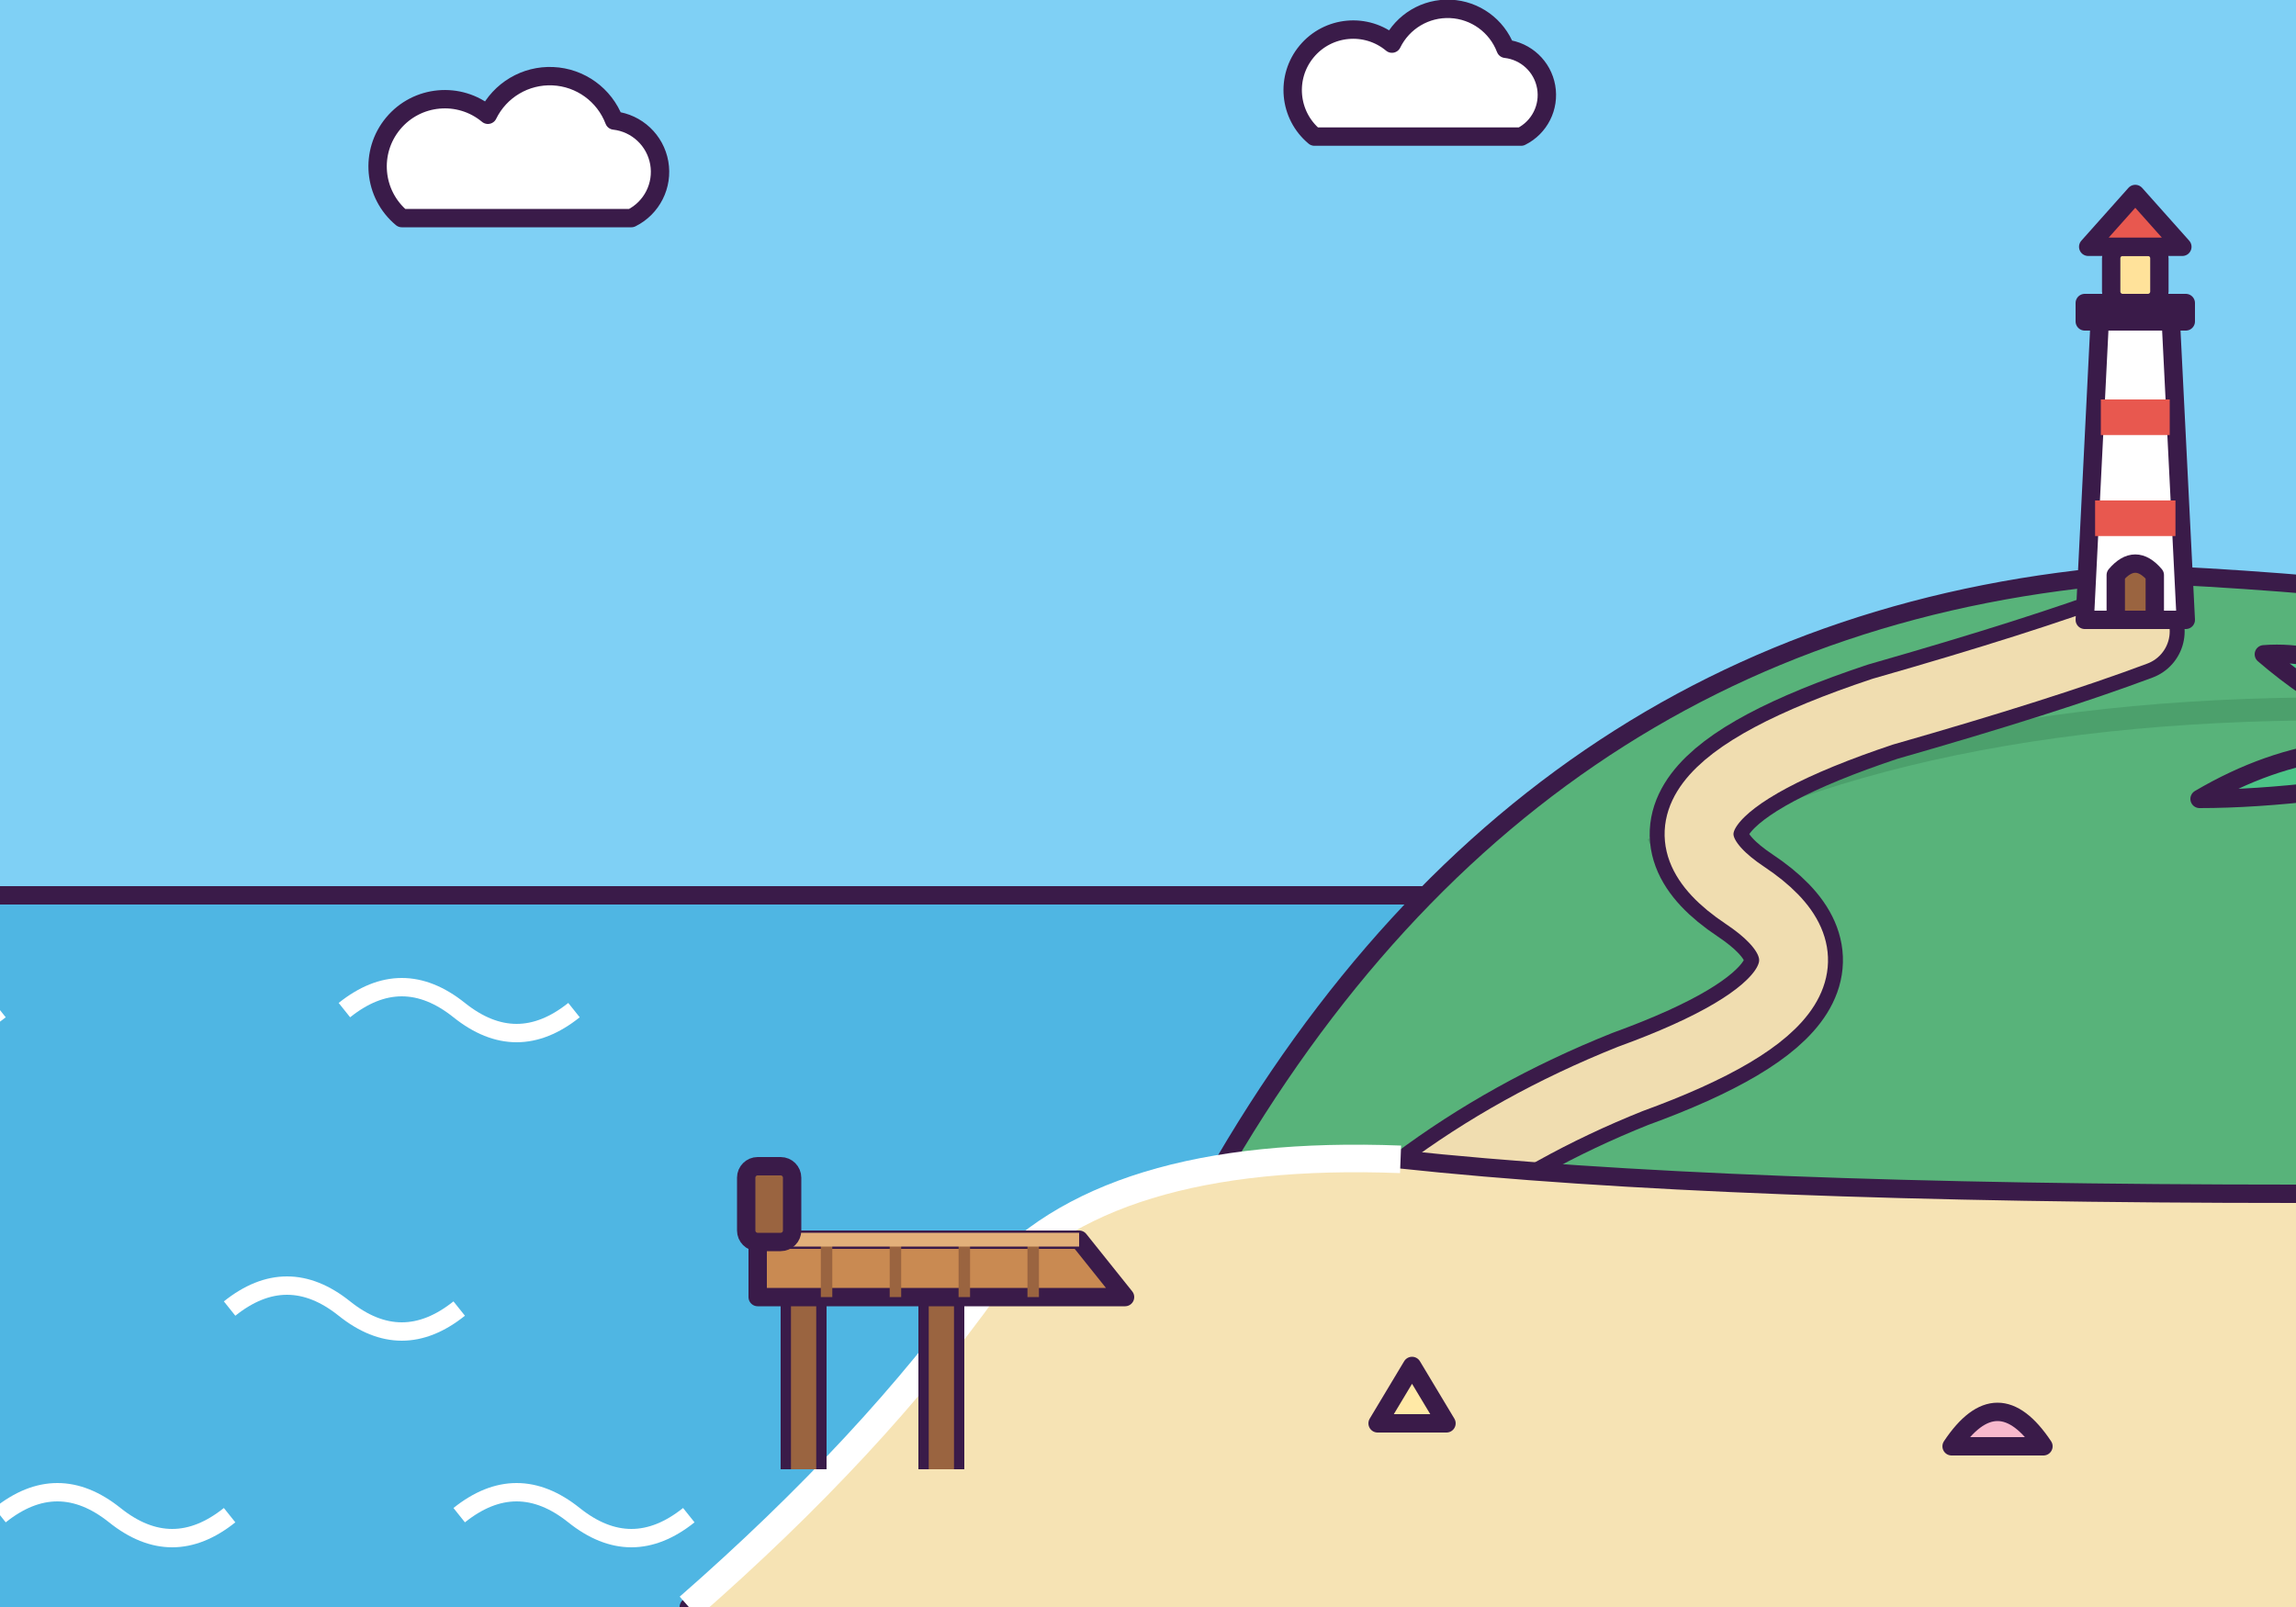
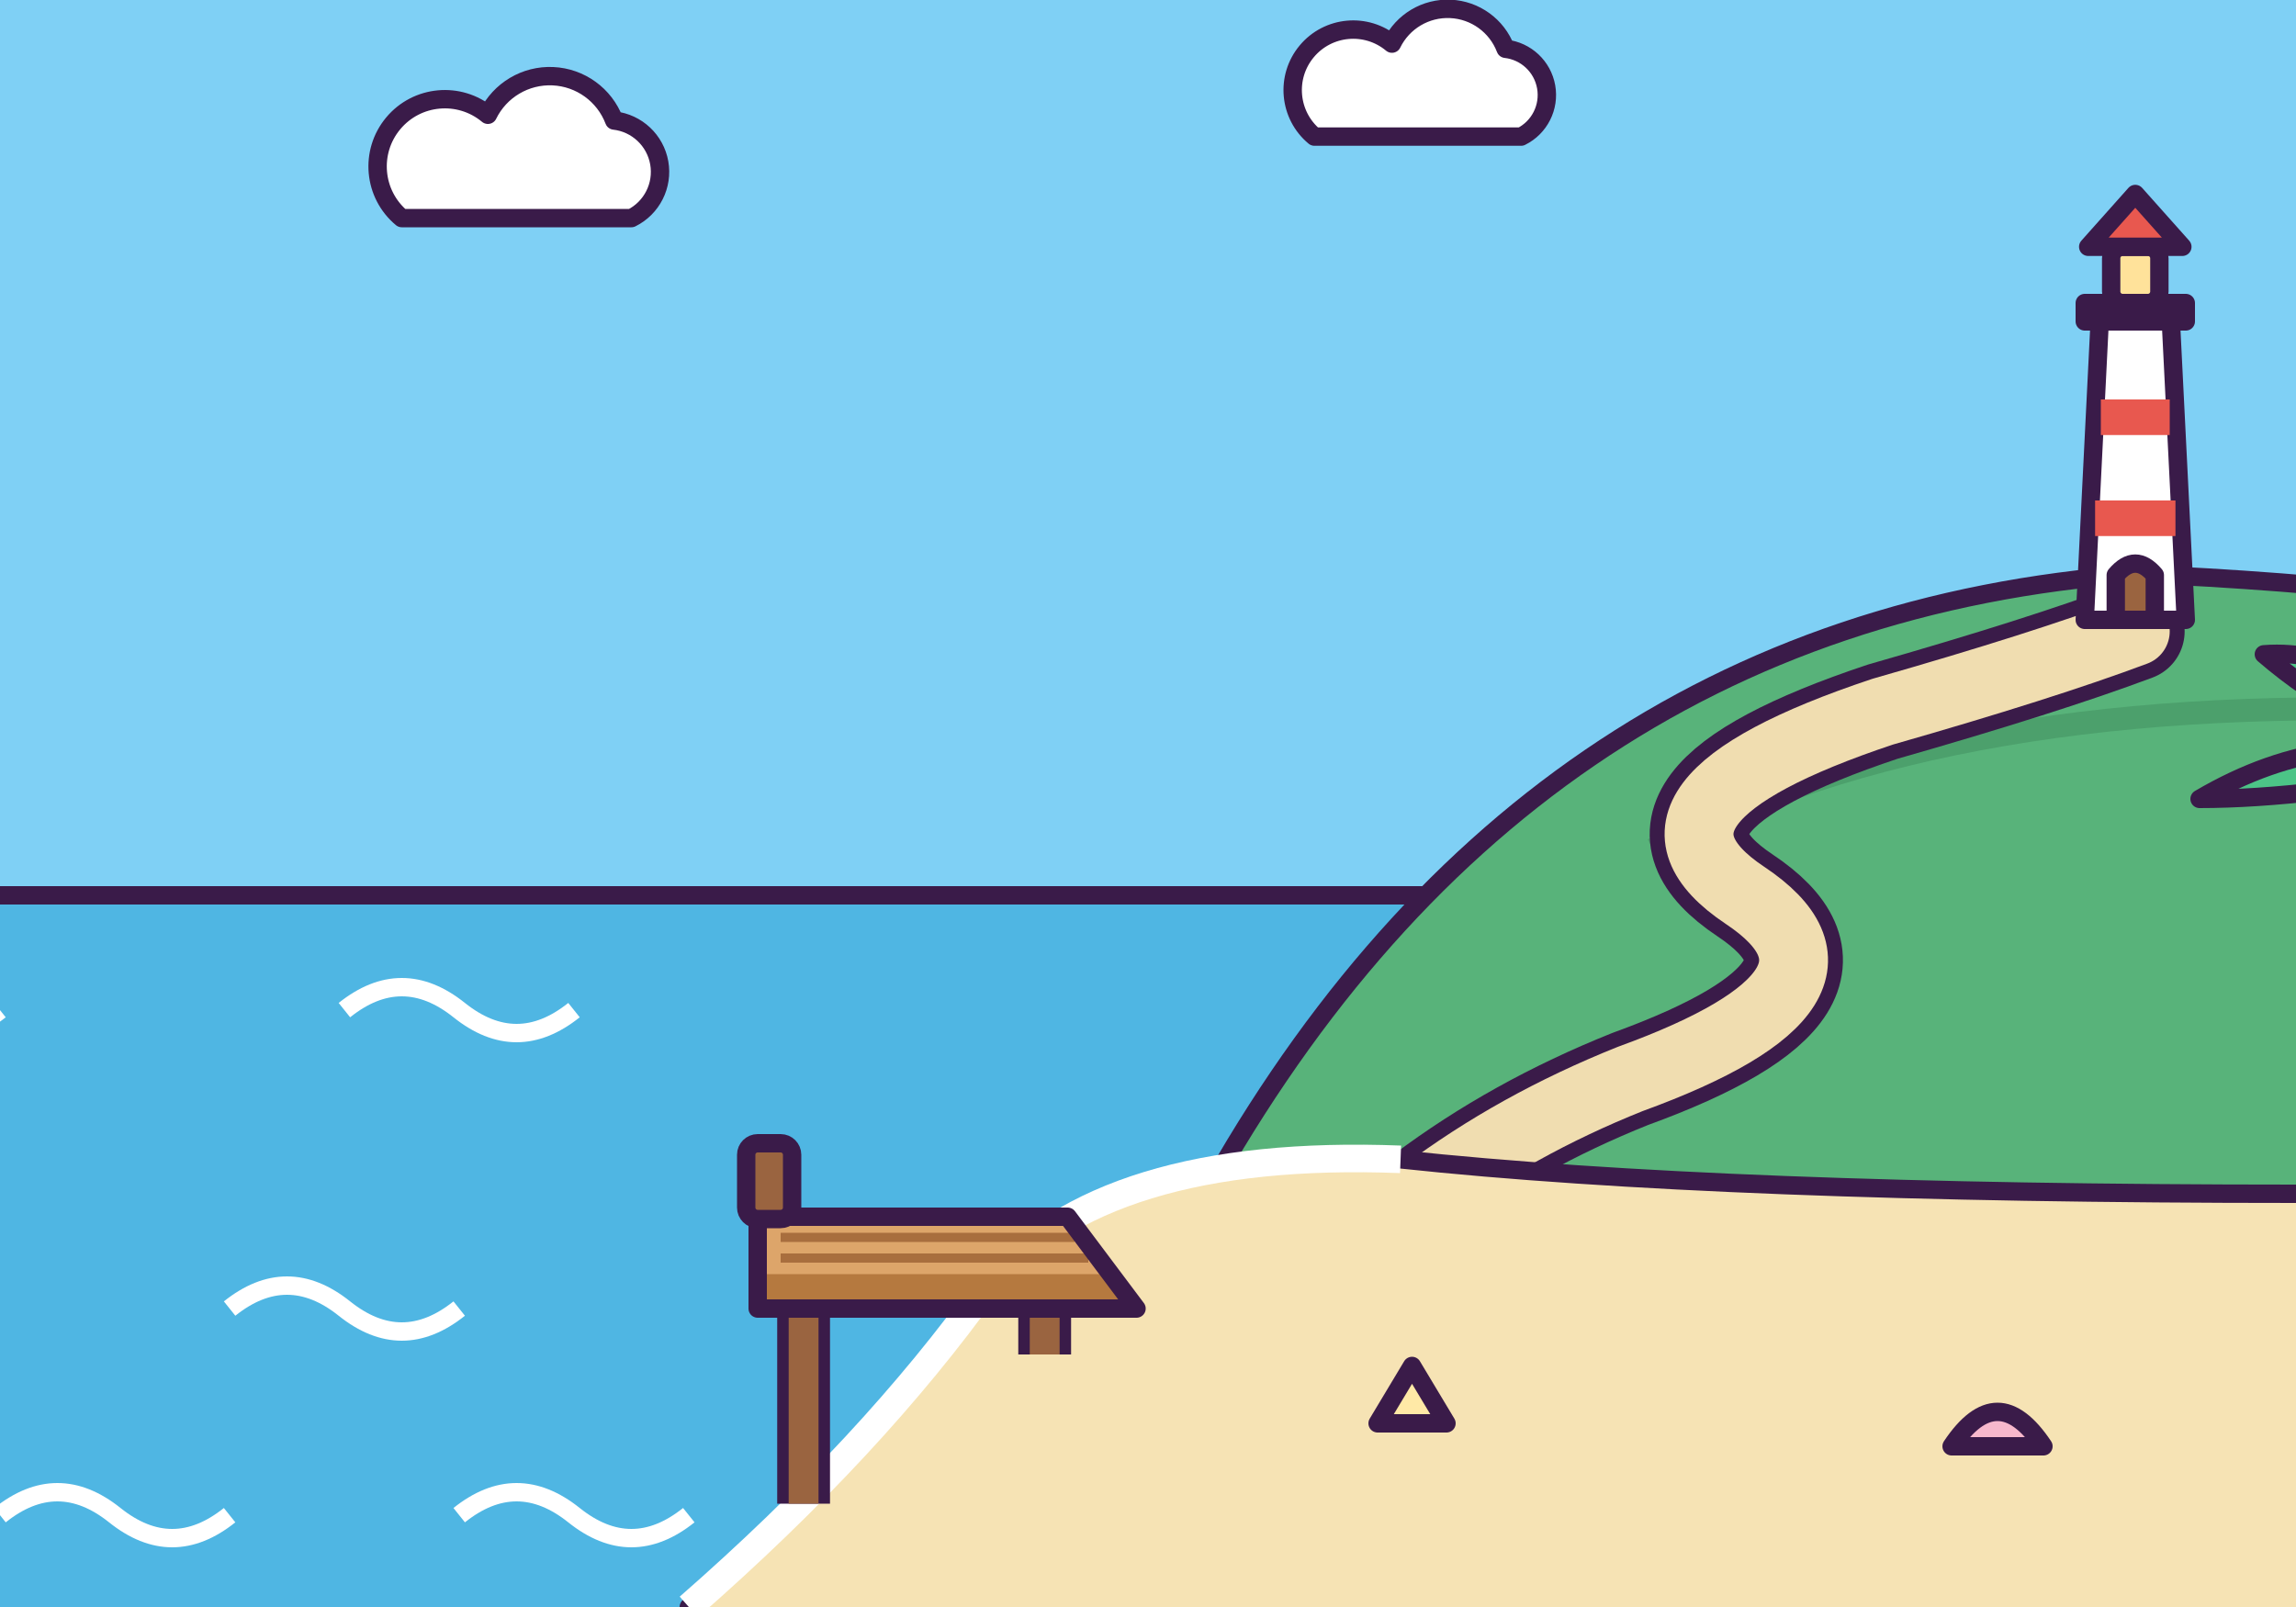
<svg xmlns="http://www.w3.org/2000/svg" viewBox="0 0 200 140" preserveAspectRatio="xMidYMax meet" overflow="visible">
  <rect x="-400" y="-300" width="1000" height="600" fill="#7FD0F5" />
  <g class="tp tp-cloud">
    <path transform="translate(30 8) scale(0.5)" d="M10 22 h40 a9 9 0 0 0 -3 -17 a12 12 0 0 0 -22 -1 a8 8 0 0 0 -15 18z" fill="#fff" stroke="#3A1B49" stroke-width="3.20" stroke-linejoin="round" />
  </g>
  <g class="tp tp-cloud">
    <path transform="translate(110 2) scale(0.45)" d="M10 22 h40 a9 9 0 0 0 -3 -17 a12 12 0 0 0 -22 -1 a8 8 0 0 0 -15 18z" fill="#fff" stroke="#3A1B49" stroke-width="3.56" stroke-linejoin="round" />
  </g>
  <g class="bg-far">
    <path d="M-160 80 Q-120 62 -80 80Z" fill="#BFE6CC" stroke="#A79BBB" stroke-width="1.1" stroke-linejoin="round" />
  </g>
  <rect x="-400" y="78" width="1000" height="400" fill="#4FB6E3" stroke="#3A1B49" stroke-width="1.6" stroke-linejoin="round" stroke-linecap="round" />
  <path d="M-70 88 q5 -4 10 0 q5 4 10 0" stroke="#fff" stroke-width="1.6" fill="none" />
  <path d="M-20 88 q5 -4 10 0 q5 4 10 0" stroke="#fff" stroke-width="1.6" fill="none" />
  <path d="M30 88 q5 -4 10 0 q5 4 10 0" stroke="#fff" stroke-width="1.6" fill="none" />
  <path d="M-60 132 q5 -4 10 0 q5 4 10 0" stroke="#fff" stroke-width="1.6" fill="none" />
  <path d="M0 132 q5 -4 10 0 q5 4 10 0" stroke="#fff" stroke-width="1.6" fill="none" />
  <path d="M40 132 q5 -4 10 0 q5 4 10 0" stroke="#fff" stroke-width="1.6" fill="none" />
  <path d="M-30 114 q5 -4 10 0 q5 4 10 0" stroke="#fff" stroke-width="1.6" fill="none" />
  <path d="M20 114 q5 -4 10 0 q5 4 10 0" stroke="#fff" stroke-width="1.6" fill="none" />
  <path d="M104 106 Q132 54 186 50 Q236 52 300 70 V106Z" fill="#58B37A" stroke="#3A1B49" stroke-width="1.6" stroke-linejoin="round" stroke-linecap="round" />
  <path d="M144 74 Q170 60 214 62" fill="none" stroke="#4CA06C" stroke-width="2" />
  <path d="M124 104 Q132 98 142 94 Q164 86 152 78 Q140 70 164 62 Q178 58 186 55" fill="none" stroke="#3A1B49" stroke-width="8.6" stroke-linecap="round" stroke-linejoin="round" />
  <path d="M124 104 Q132 98 142 94 Q164 86 152 78 Q140 70 164 62 Q178 58 186 55" fill="none" stroke="#F0DDB0" stroke-width="6" stroke-linecap="round" stroke-linejoin="round" />
  <path d="M181.6 54 L182.9 28 H189.1 L190.4 54Z" fill="#FFFFFF" stroke="#3A1B49" stroke-width="1.6" stroke-linejoin="round" stroke-linecap="round" />
  <path d="M182.5 46.7 H189.5 V43.6 H182.5Z" fill="#E8584F" />
  <path d="M183 37.9 H189 V34.8 H183Z" fill="#E8584F" />
  <rect x="181.6" y="26.4" width="8.8" height="1.6" fill="#B9B4C6" stroke="#3A1B49" stroke-width="1.6" stroke-linejoin="round" stroke-linecap="round" />
  <rect x="183.9" y="21.5" width="4.2" height="4.9" rx="1" fill="#FFE29A" stroke="#3A1B49" stroke-width="1.6" stroke-linejoin="round" stroke-linecap="round" />
  <path d="M181.9 21.5 L186 16.9 L190.1 21.5Z" fill="#E8584F" stroke="#3A1B49" stroke-width="1.6" stroke-linejoin="round" stroke-linecap="round" />
  <path d="M184.3 54 V50.1 Q186 48.1 187.7 50.1 V54Z" fill="#9A6440" stroke="#3A1B49" stroke-width="1.6" stroke-linejoin="round" stroke-linecap="round" />
  <path d="M600 102 Q300 104 200 104 Q150 104 122 101 Q96 100 86 112 Q76 126 60 140 V400 H600Z" fill="#F6E3B4" stroke="#3A1B49" stroke-width="1.6" stroke-linejoin="round" stroke-linecap="round" />
  <path d="M122 101 Q96 100 86 112 Q76 126 60 140" fill="none" stroke="#fff" stroke-width="2.4" />
-   <path d="M70 113 V128" stroke="#3A1B49" stroke-width="4" />
-   <path d="M70 113 V128" stroke="#9A6440" stroke-width="2.2" />
-   <path d="M82 113 V128" stroke="#3A1B49" stroke-width="4" />
-   <path d="M82 113 V128" stroke="#9A6440" stroke-width="2.2" />
-   <path d="M66 108 H94 L98 113 H66Z" fill="#C98A52" stroke="#3A1B49" stroke-width="1.6" stroke-linejoin="round" stroke-linecap="round" />
-   <path d="M72 108 V113" stroke="#9A6440" stroke-width="1" />
-   <path d="M78 108 V113" stroke="#9A6440" stroke-width="1" />
-   <path d="M84 108 V113" stroke="#9A6440" stroke-width="1" />
-   <path d="M90 108 V113" stroke="#9A6440" stroke-width="1" />
-   <path d="M66 108 H94" stroke="#E2B07A" stroke-width="1.2" />
-   <rect x="65" y="101.6" width="4" height="6.6" rx="1" fill="#9A6440" stroke="#3A1B49" stroke-width="1.6" stroke-linejoin="round" stroke-linecap="round" />
+   <path d="M70 114 V131" stroke="#3A1B49" stroke-width="4.6" />
+   <path d="M70 114 V131" stroke="#9A6440" stroke-width="2.6" />
+   <path d="M91 114 V118" stroke="#3A1B49" stroke-width="4.6" />
+   <path d="M91 114 V118" stroke="#9A6440" stroke-width="2.6" />
+   <path d="M66 106 H93 L99 114 H66Z" fill="#DDA56A" />
+   <path d="M66 111 H96.75 L99 114 H66Z" fill="#B5793F" />
+   <path d="M68 107.8 H93.6 M68 109.6 H94.8" stroke="#A86E3E" stroke-width=".8" />
+   <path d="M66 106 H93 L99 114 H66Z" fill="none" stroke="#3A1B49" stroke-width="1.6" stroke-linejoin="round" stroke-linecap="round" />
+   <rect x="65" y="99.6" width="4" height="6.6" rx="1" fill="#9A6440" stroke="#3A1B49" stroke-width="1.6" stroke-linejoin="round" stroke-linecap="round" />
  <path d="M214 106 Q216.8 85 215.4 66.8" stroke="#3A1B49" stroke-width="4.6" fill="none" stroke-linecap="round" />
  <path d="M214 106 Q216.8 85 215.4 66.8" stroke="#B88A5A" stroke-width="2.5" fill="none" stroke-linecap="round" />
  <path d="M213 99.7 h2.8" stroke="#3A1B49" stroke-width="0.6" />
  <path d="M213.4 93.4 h2.8" stroke="#3A1B49" stroke-width="0.6" />
  <path d="M213.9 87.1 h2.8" stroke="#3A1B49" stroke-width="0.6" />
  <path d="M214.3 80.8 h2.8" stroke="#3A1B49" stroke-width="0.6" />
  <path d="M214.7 74.5 h2.8" stroke="#3A1B49" stroke-width="0.6" />
  <path d="M215.4 66.8 Q203.5 62.6 191.6 69.6 Q201.1 69.6 215.4 66.8Z" fill="#4CC487" stroke="#3A1B49" stroke-width="1.6" stroke-linejoin="round" stroke-linecap="round" />
  <path d="M215.4 66.8 Q206.3 56.3 197.2 57 Q204.5 63.3 215.4 66.8Z" fill="#4CC487" stroke="#3A1B49" stroke-width="1.6" stroke-linejoin="round" stroke-linecap="round" />
  <path d="M215.4 66.8 Q213.3 52.8 211.2 50 Q212.9 59.8 215.4 66.8Z" fill="#4CC487" stroke="#3A1B49" stroke-width="1.6" stroke-linejoin="round" stroke-linecap="round" />
  <path d="M215.4 66.8 Q221 54.2 226.6 52.8 Q222.1 61.2 215.4 66.8Z" fill="#4CC487" stroke="#3A1B49" stroke-width="1.6" stroke-linejoin="round" stroke-linecap="round" />
  <path d="M215.4 66.8 Q226.6 60.5 237.8 65.4 Q228.8 67.5 215.4 66.8Z" fill="#4CC487" stroke="#3A1B49" stroke-width="1.6" stroke-linejoin="round" stroke-linecap="round" />
  <path d="M215.4 66.8 Q223.8 65.4 232.2 75.2 Q225.5 72.4 215.4 66.8Z" fill="#4CC487" stroke="#3A1B49" stroke-width="1.6" stroke-linejoin="round" stroke-linecap="round" />
  <path d="M215.4 66.8 Q209.1 66.1 202.8 76.6 Q207.8 73.1 215.4 66.8Z" fill="#4CC487" stroke="#3A1B49" stroke-width="1.6" stroke-linejoin="round" stroke-linecap="round" />
  <path d="M236 104 Q238.4 86 237.2 70.4" stroke="#3A1B49" stroke-width="4" fill="none" stroke-linecap="round" />
  <path d="M236 104 Q238.4 86 237.2 70.4" stroke="#B88A5A" stroke-width="2.2" fill="none" stroke-linecap="round" />
  <path d="M235.2 98.6 h2.4" stroke="#3A1B49" stroke-width="0.5" />
  <path d="M235.5 93.2 h2.4" stroke="#3A1B49" stroke-width="0.5" />
  <path d="M235.9 87.8 h2.4" stroke="#3A1B49" stroke-width="0.5" />
  <path d="M236.2 82.4 h2.4" stroke="#3A1B49" stroke-width="0.5" />
  <path d="M236.6 77 h2.4" stroke="#3A1B49" stroke-width="0.5" />
  <path d="M237.2 70.4 Q227 66.8 216.8 72.8 Q225 72.8 237.2 70.4Z" fill="#4CC487" stroke="#3A1B49" stroke-width="1.6" stroke-linejoin="round" stroke-linecap="round" />
  <path d="M237.2 70.4 Q229.4 61.4 221.6 62 Q227.8 67.4 237.2 70.4Z" fill="#4CC487" stroke="#3A1B49" stroke-width="1.6" stroke-linejoin="round" stroke-linecap="round" />
  <path d="M237.2 70.4 Q235.4 58.4 233.6 56 Q235 64.4 237.2 70.4Z" fill="#4CC487" stroke="#3A1B49" stroke-width="1.6" stroke-linejoin="round" stroke-linecap="round" />
  <path d="M237.2 70.4 Q242 59.6 246.8 58.4 Q243 65.6 237.2 70.4Z" fill="#4CC487" stroke="#3A1B49" stroke-width="1.6" stroke-linejoin="round" stroke-linecap="round" />
  <path d="M237.2 70.4 Q246.8 65 256.4 69.2 Q248.7 71 237.2 70.4Z" fill="#4CC487" stroke="#3A1B49" stroke-width="1.6" stroke-linejoin="round" stroke-linecap="round" />
  <path d="M237.2 70.4 Q244.4 69.2 251.6 77.6 Q245.8 75.2 237.2 70.4Z" fill="#4CC487" stroke="#3A1B49" stroke-width="1.6" stroke-linejoin="round" stroke-linecap="round" />
  <path d="M237.2 70.4 Q231.8 69.8 226.4 78.8 Q230.7 75.8 237.2 70.4Z" fill="#4CC487" stroke="#3A1B49" stroke-width="1.6" stroke-linejoin="round" stroke-linecap="round" />
  <path d="M170 126 q4 -6 8 0z" fill="#F7B8CC" stroke="#3A1B49" stroke-width="1.6" stroke-linejoin="round" stroke-linecap="round" />
  <path d="M120 124 l3 -5 3 5z" fill="#FFE9A6" stroke="#3A1B49" stroke-width="1.6" stroke-linejoin="round" stroke-linecap="round" />
</svg>
